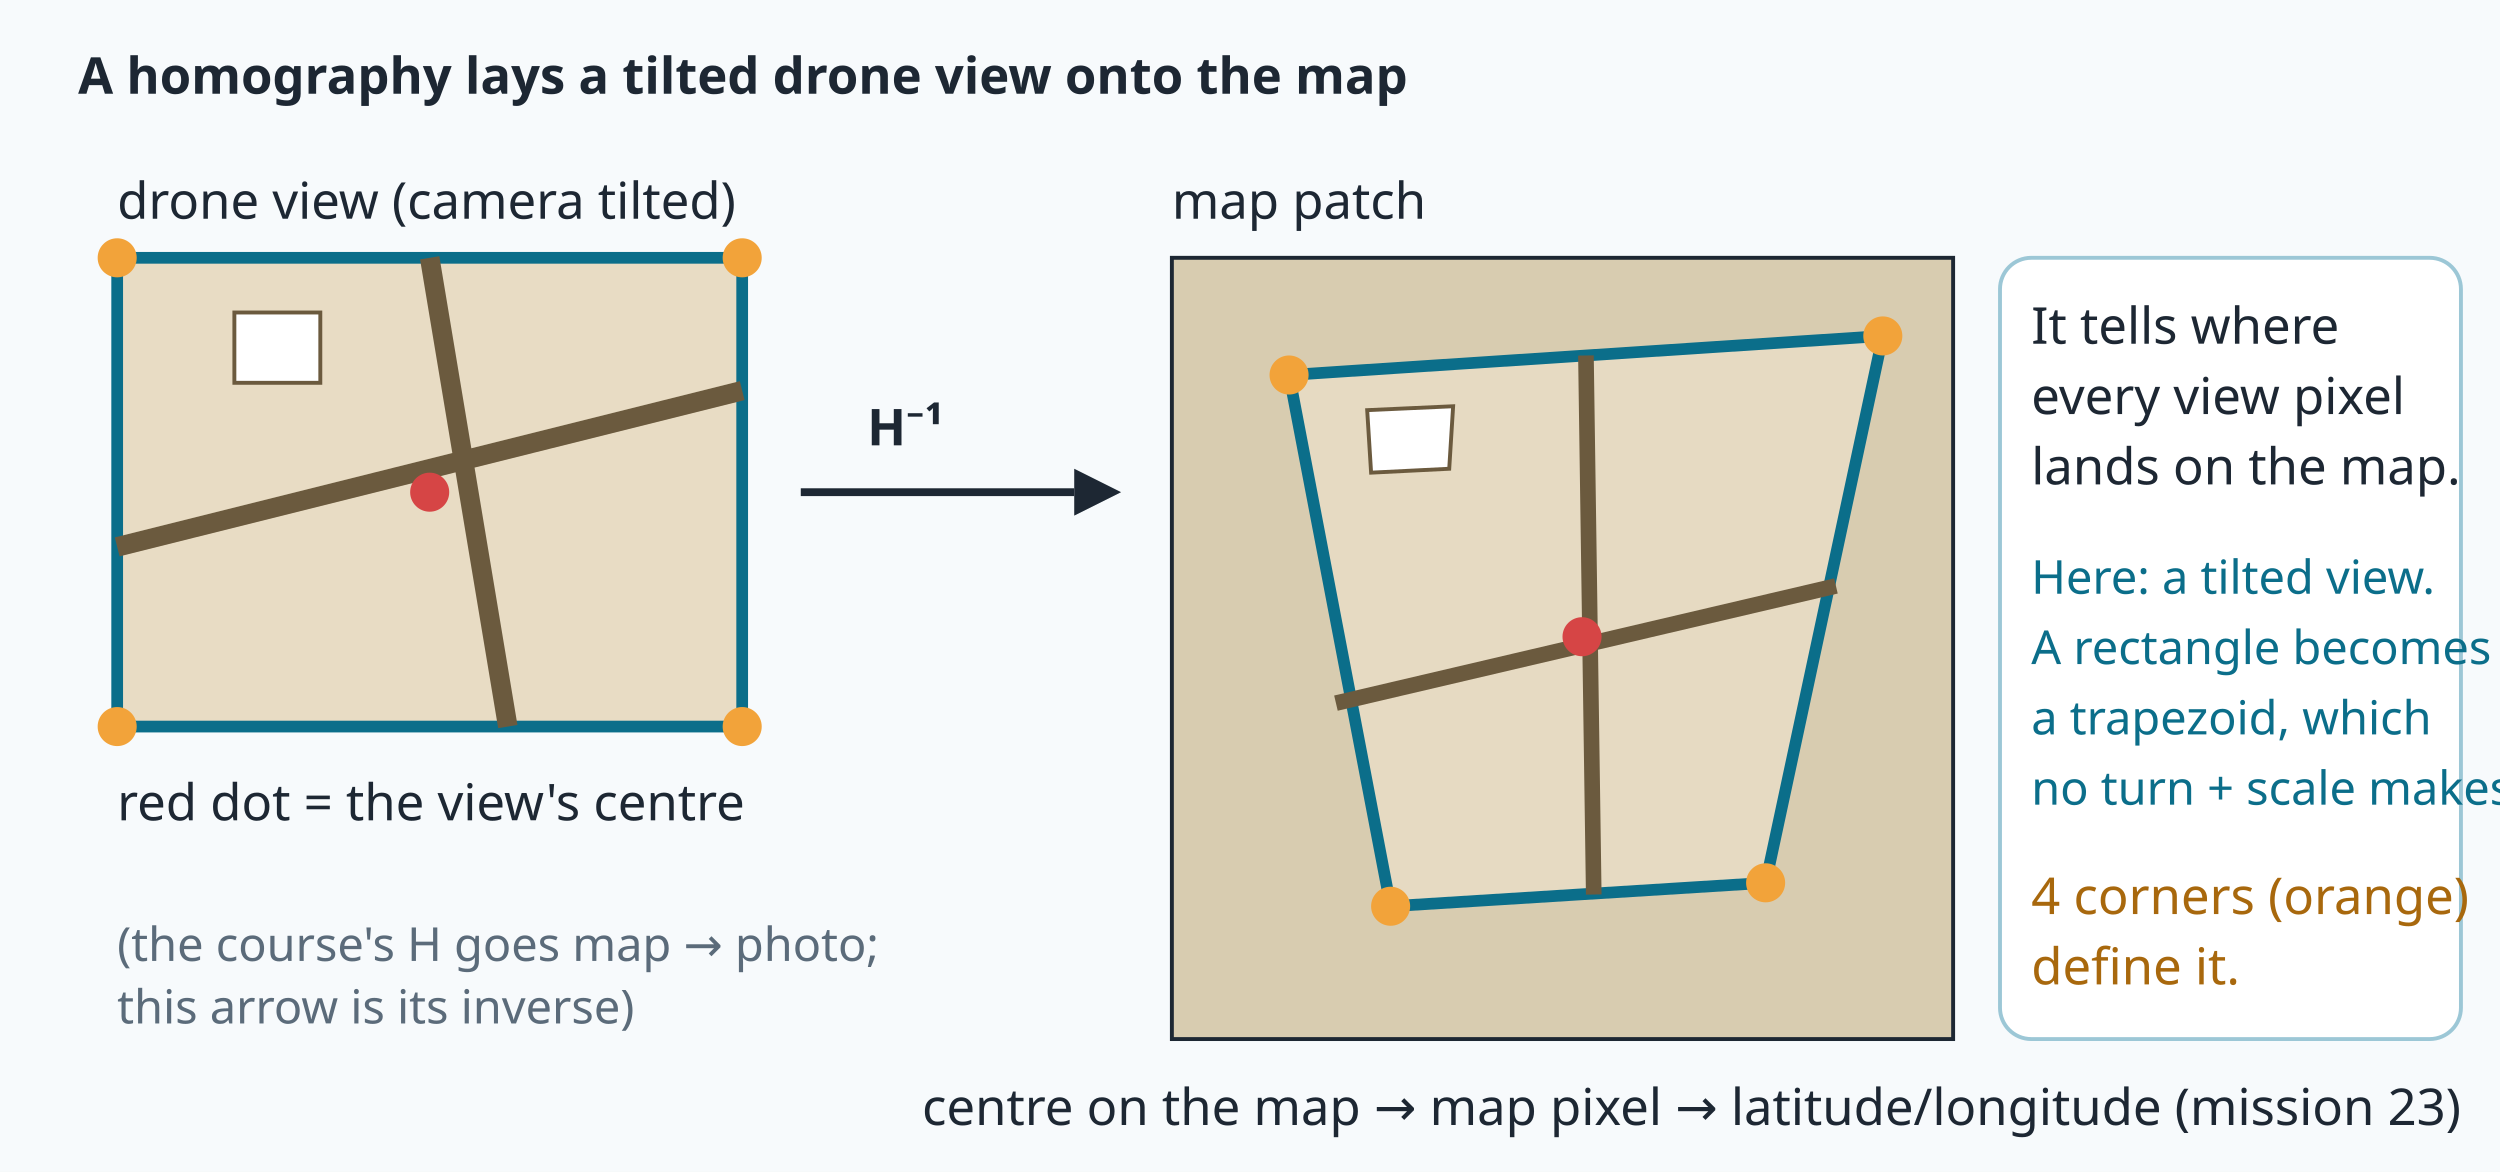
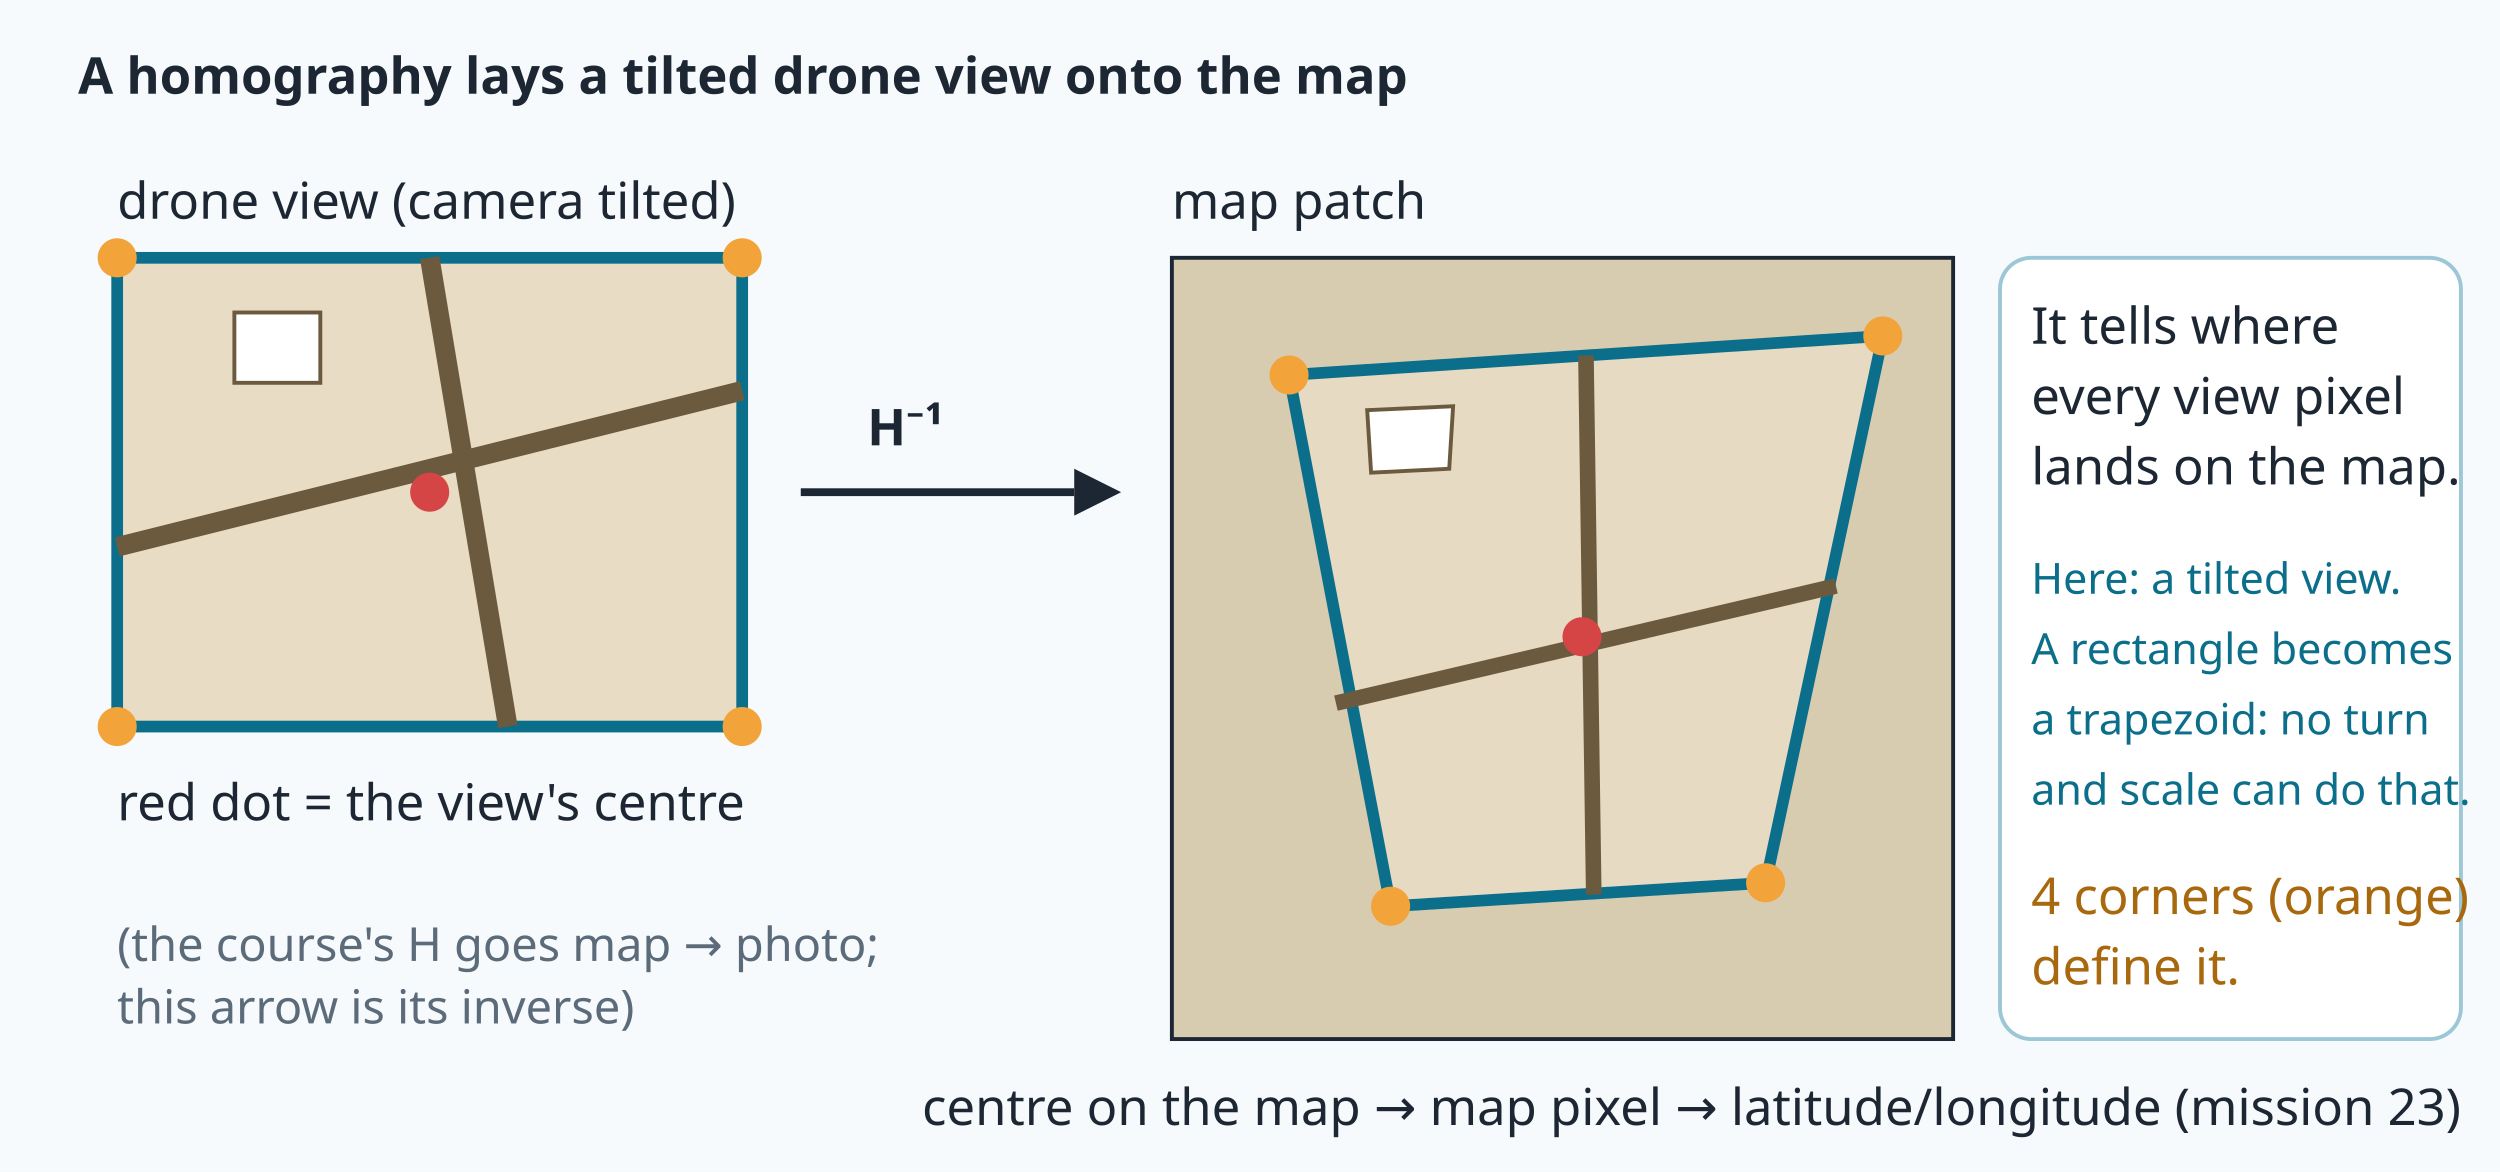
<svg xmlns="http://www.w3.org/2000/svg" viewBox="0 0 640 300" font-family="sans-serif" font-size="13">
  <rect width="640" height="300" fill="#f7fafc" />
  <text x="20" y="24" fill="#1d2733" font-weight="bold">A homography lays a tilted drone view onto the map</text>
  <text x="30" y="56" fill="#1d2733">drone view (camera tilted)</text>
  <rect x="30" y="66" width="160" height="120" fill="#e8dcc4" stroke="#0b6e8a" stroke-width="3" />
  <path d="M30 140 L190 100 M110 66 L130 186" stroke="#6b5a3e" stroke-width="5" />
  <rect x="60" y="80" width="22" height="18" fill="#ffffff" stroke="#6b5a3e" />
  <circle cx="110" cy="126" r="5" fill="#d64545" />
  <g fill="#f2a33a">
    <circle cx="30" cy="66" r="5" />
    <circle cx="190" cy="66" r="5" />
    <circle cx="190" cy="186" r="5" />
    <circle cx="30" cy="186" r="5" />
  </g>
  <text x="30" y="210" fill="#1d2733">red dot = the view's centre</text>
  <path d="M205 126 H275" stroke="#1d2733" stroke-width="2" />
  <path d="M275 120 L287 126 L275 132 Z" fill="#1d2733" />
  <text x="222" y="114" fill="#1d2733" font-weight="bold">H⁻¹</text>
  <text x="30" y="246" fill="#5b6b7a" font-size="12">(the course's H goes map → photo;</text>
  <text x="30" y="262" fill="#5b6b7a" font-size="12">this arrow is its inverse)</text>
  <text x="300" y="56" fill="#1d2733">map patch</text>
  <rect x="300" y="66" width="200" height="200" fill="#d8ccb0" stroke="#1d2733" />
  <polygon points="330,96 482,86 452,226 356,232" fill="#e8dcc4" fill-opacity="0.9" stroke="#0b6e8a" stroke-width="3" />
  <path d="M342 180 L470 150 M406 91 L408 229" stroke="#6b5a3e" stroke-width="4" />
  <polygon points="350,105 372,104 371,120 351,121" fill="#ffffff" stroke="#6b5a3e" />
  <g fill="#f2a33a">
    <circle cx="330" cy="96" r="5" />
    <circle cx="482" cy="86" r="5" />
    <circle cx="452" cy="226" r="5" />
    <circle cx="356" cy="232" r="5" />
  </g>
  <circle cx="405" cy="163" r="5" fill="#d64545" />
  <rect x="512" y="66" width="118" height="200" rx="8" fill="#ffffff" stroke="#9cc7d6" />
  <text x="520" y="88" fill="#1d2733">It tells where</text>
  <text x="520" y="106" fill="#1d2733">every view pixel</text>
  <text x="520" y="124" fill="#1d2733">lands on the map.</text>
-   <text x="520" y="152" fill="#0b6e8a" font-size="12">Here: a tilted view.</text>
-   <text x="520" y="170" fill="#0b6e8a" font-size="12">A rectangle becomes</text>
-   <text x="520" y="188" fill="#0b6e8a" font-size="12">a trapezoid, which</text>
-   <text x="520" y="206" fill="#0b6e8a" font-size="12">no turn + scale makes.</text>
+   <text x="520" y="152" fill="#0b6e8a" font-size="11">Here: a tilted view.</text>
+   <text x="520" y="170" fill="#0b6e8a" font-size="11">A rectangle becomes</text>
+   <text x="520" y="188" fill="#0b6e8a" font-size="11">a trapezoid: no turn</text>
+   <text x="520" y="206" fill="#0b6e8a" font-size="11">and scale can do that.</text>
  <text x="520" y="234" fill="#a8680d">4 corners (orange)</text>
  <text x="520" y="252" fill="#a8680d">define it.</text>
  <text x="630" y="288" fill="#1d2733" text-anchor="end">centre on the map → map pixel → latitude/longitude (mission 23)</text>
</svg>
